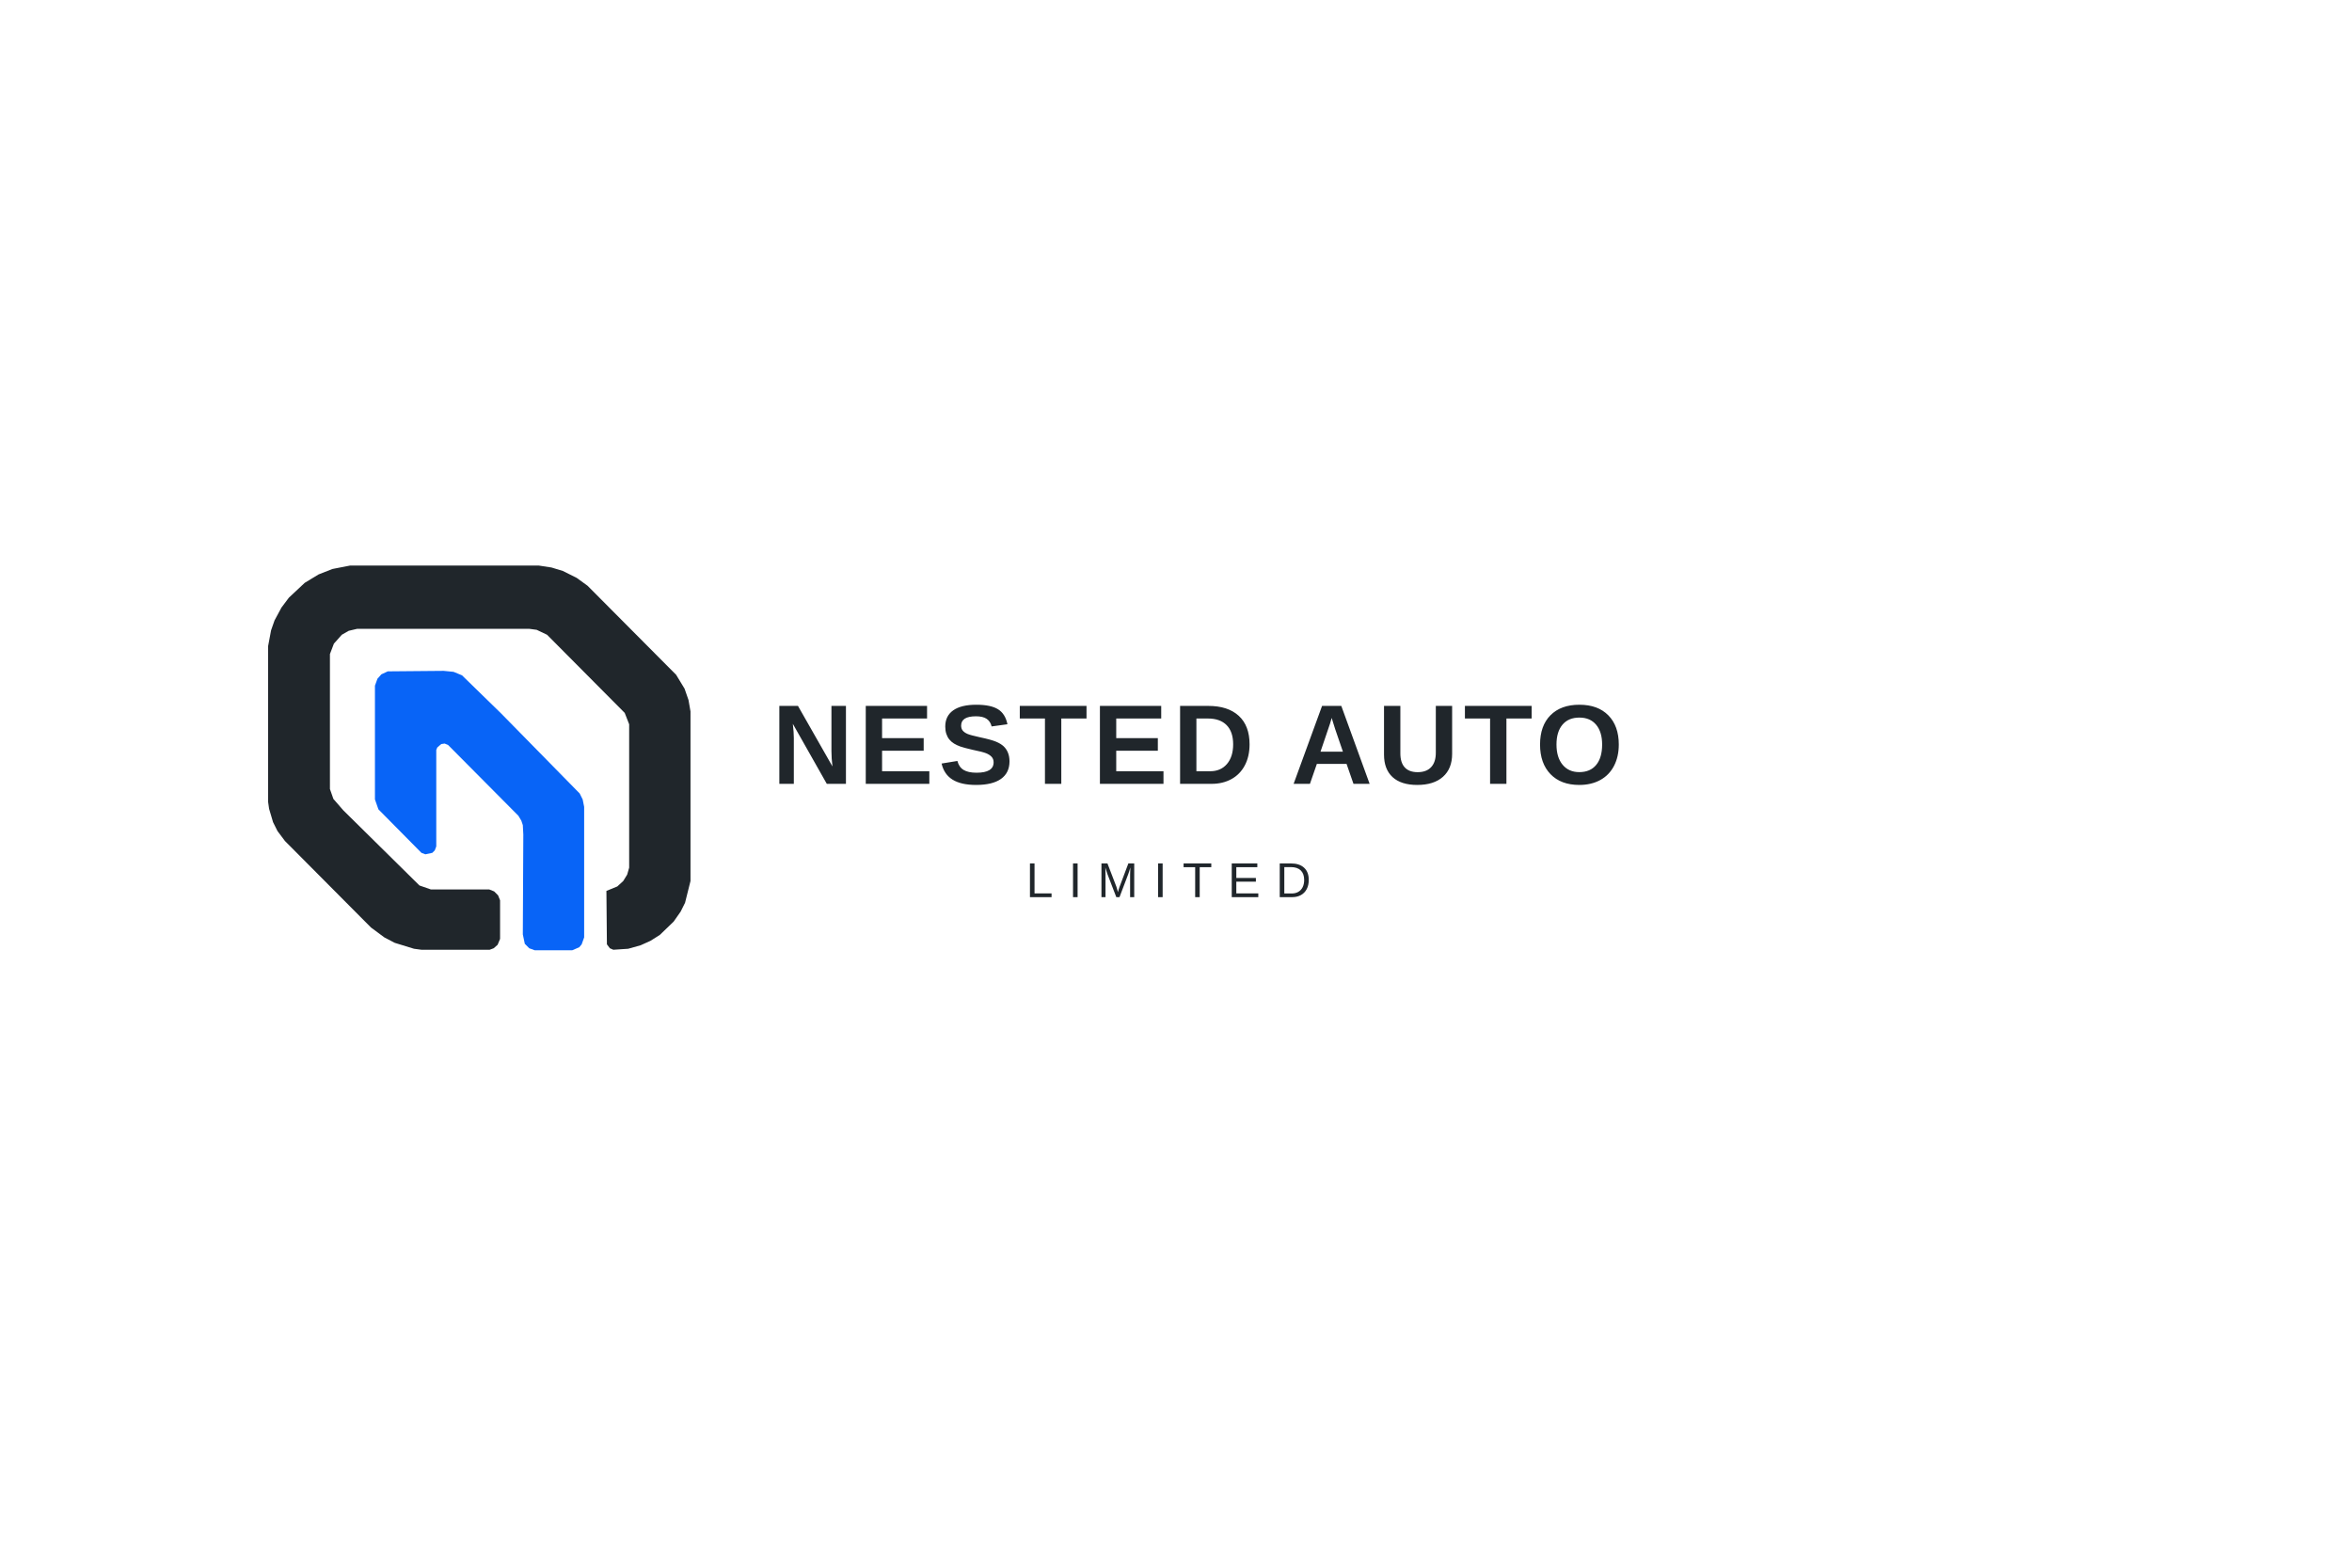
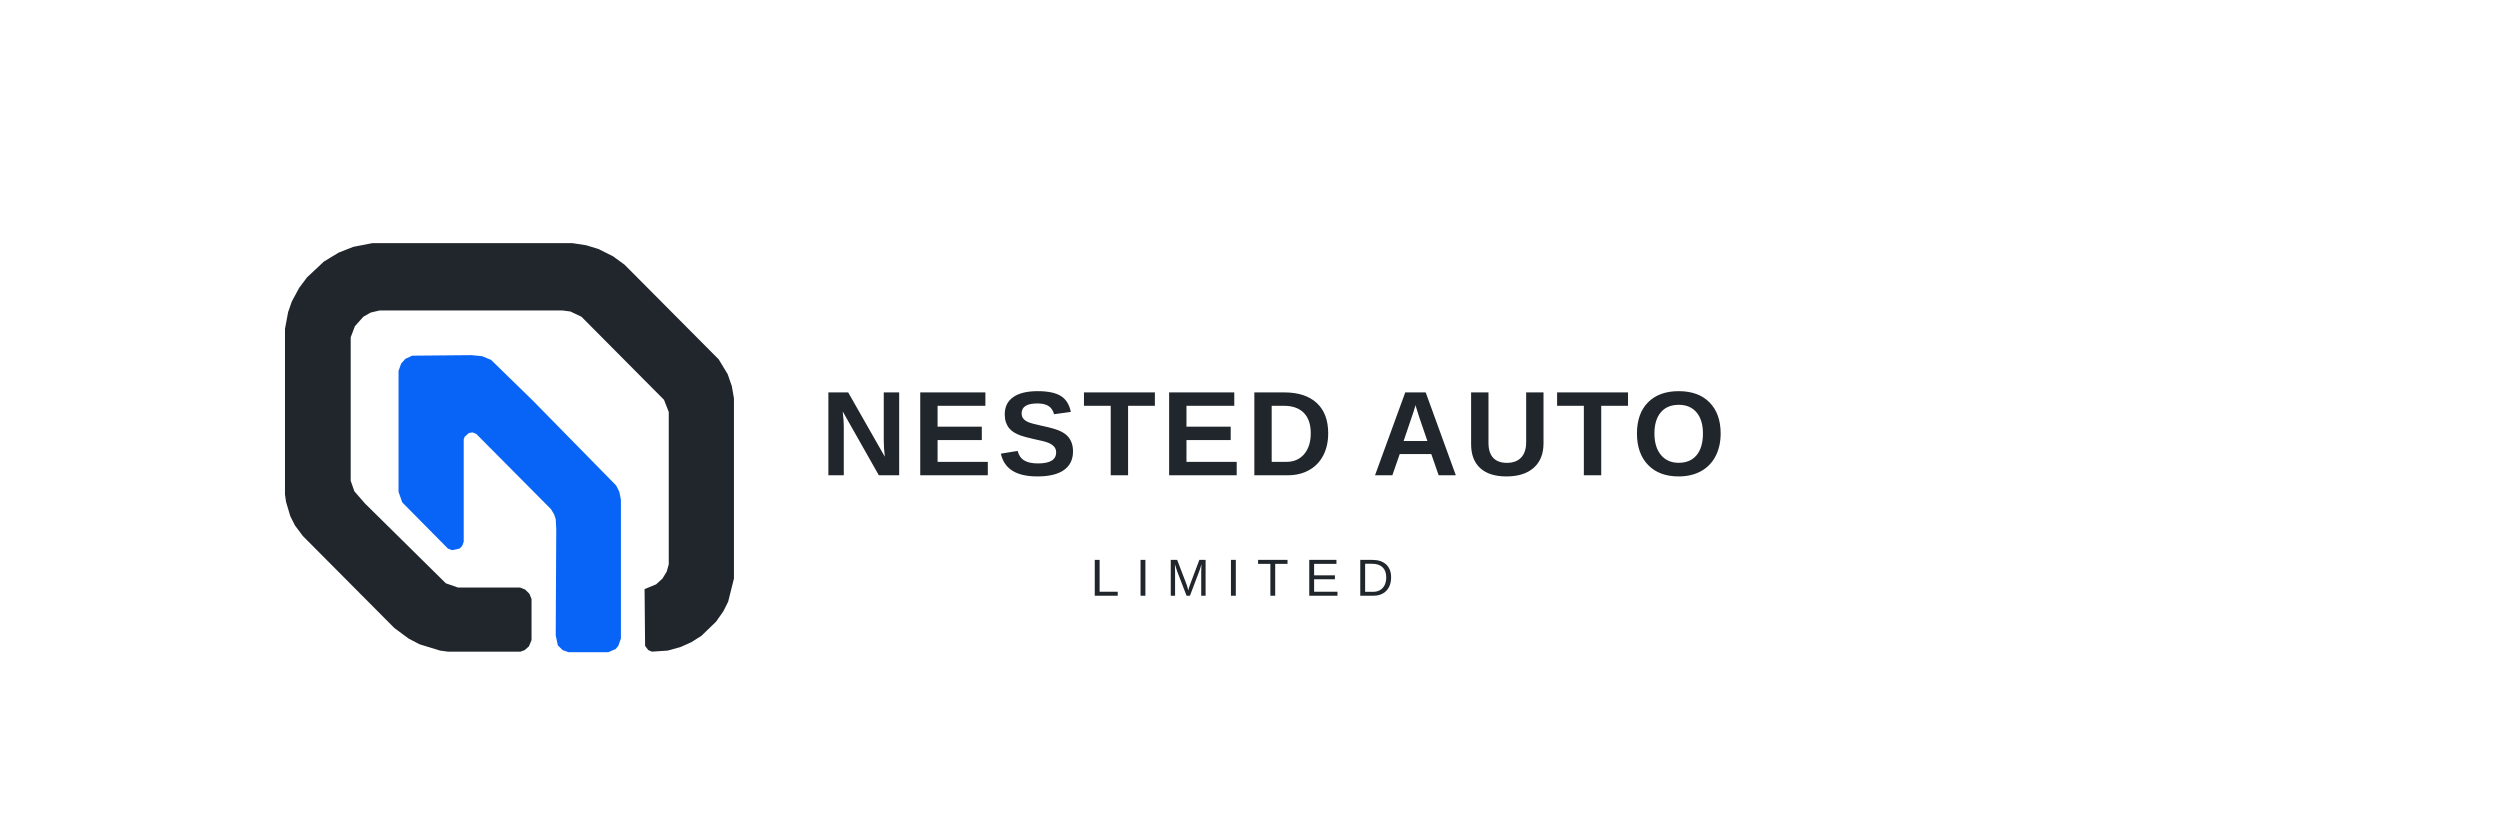
- <svg xmlns="http://www.w3.org/2000/svg" viewBox="0 0 1536 1024" role="img" aria-labelledby="title desc" shape-rendering="geometricPrecision">
+ <svg xmlns="http://www.w3.org/2000/svg" viewBox="0 220 1536 500" role="img" aria-labelledby="title desc" shape-rendering="geometricPrecision">
  <g transform="translate(105 309) scale(.323)" aria-label="Nested Auto symbol">
    <path d="M259 252 L244 272 L230 298 L223 318 L217 350 L217 665 L219 679 L227 706 L236 724 L251 744 L425 919 L452 939 L473 950 L512 962 L527 964 L665 964 L673 961 L681 954 L686 942 L686 864 L682 854 L674 846 L664 842 L546 842 L523 834 L369 682 L349 659 L342 639 L342 366 L350 345 L366 327 L380 319 L397 315 L745 315 L760 317 L781 327 L938 485 L947 508 L947 798 L943 812 L935 825 L923 836 L901 845 L902 953 L908 961 L915 964 L945 962 L970 955 L990 946 L1009 934 L1037 907 L1051 887 L1060 869 L1071 825 L1071 482 L1067 459 L1059 436 L1042 408 L863 228 L841 212 L813 198 L790 191 L764 187 L383 187 L347 194 L319 205 L291 222 Z" fill="#20262B" />
    <path d="M446 407 L438 416 L433 430 L433 660 L440 680 L527 768 L535 771 L549 768 L554 763 L557 755 L557 560 L559 555 L567 548 L574 547 L581 550 L723 693 L729 703 L732 712 L733 731 L732 933 L736 952 L745 961 L756 965 L832 965 L846 959 L851 953 L856 939 L856 675 L853 660 L847 648 L688 486 L609 409 L592 402 L572 400 L459 401 Z" fill="#0864F7" />
  </g>
  <g fill="#20262B" font-family="Montserrat, Avenir Next, Arial, Helvetica, sans-serif">
    <text x="504" y="512" font-size="74" font-weight="700" letter-spacing="3" textLength="900" lengthAdjust="spacingAndGlyphs">NESTED AUTO</text>
    <text x="670" y="586" font-size="32" font-weight="500" letter-spacing="10" textLength="376" lengthAdjust="spacingAndGlyphs">LIMITED</text>
  </g>
</svg>
